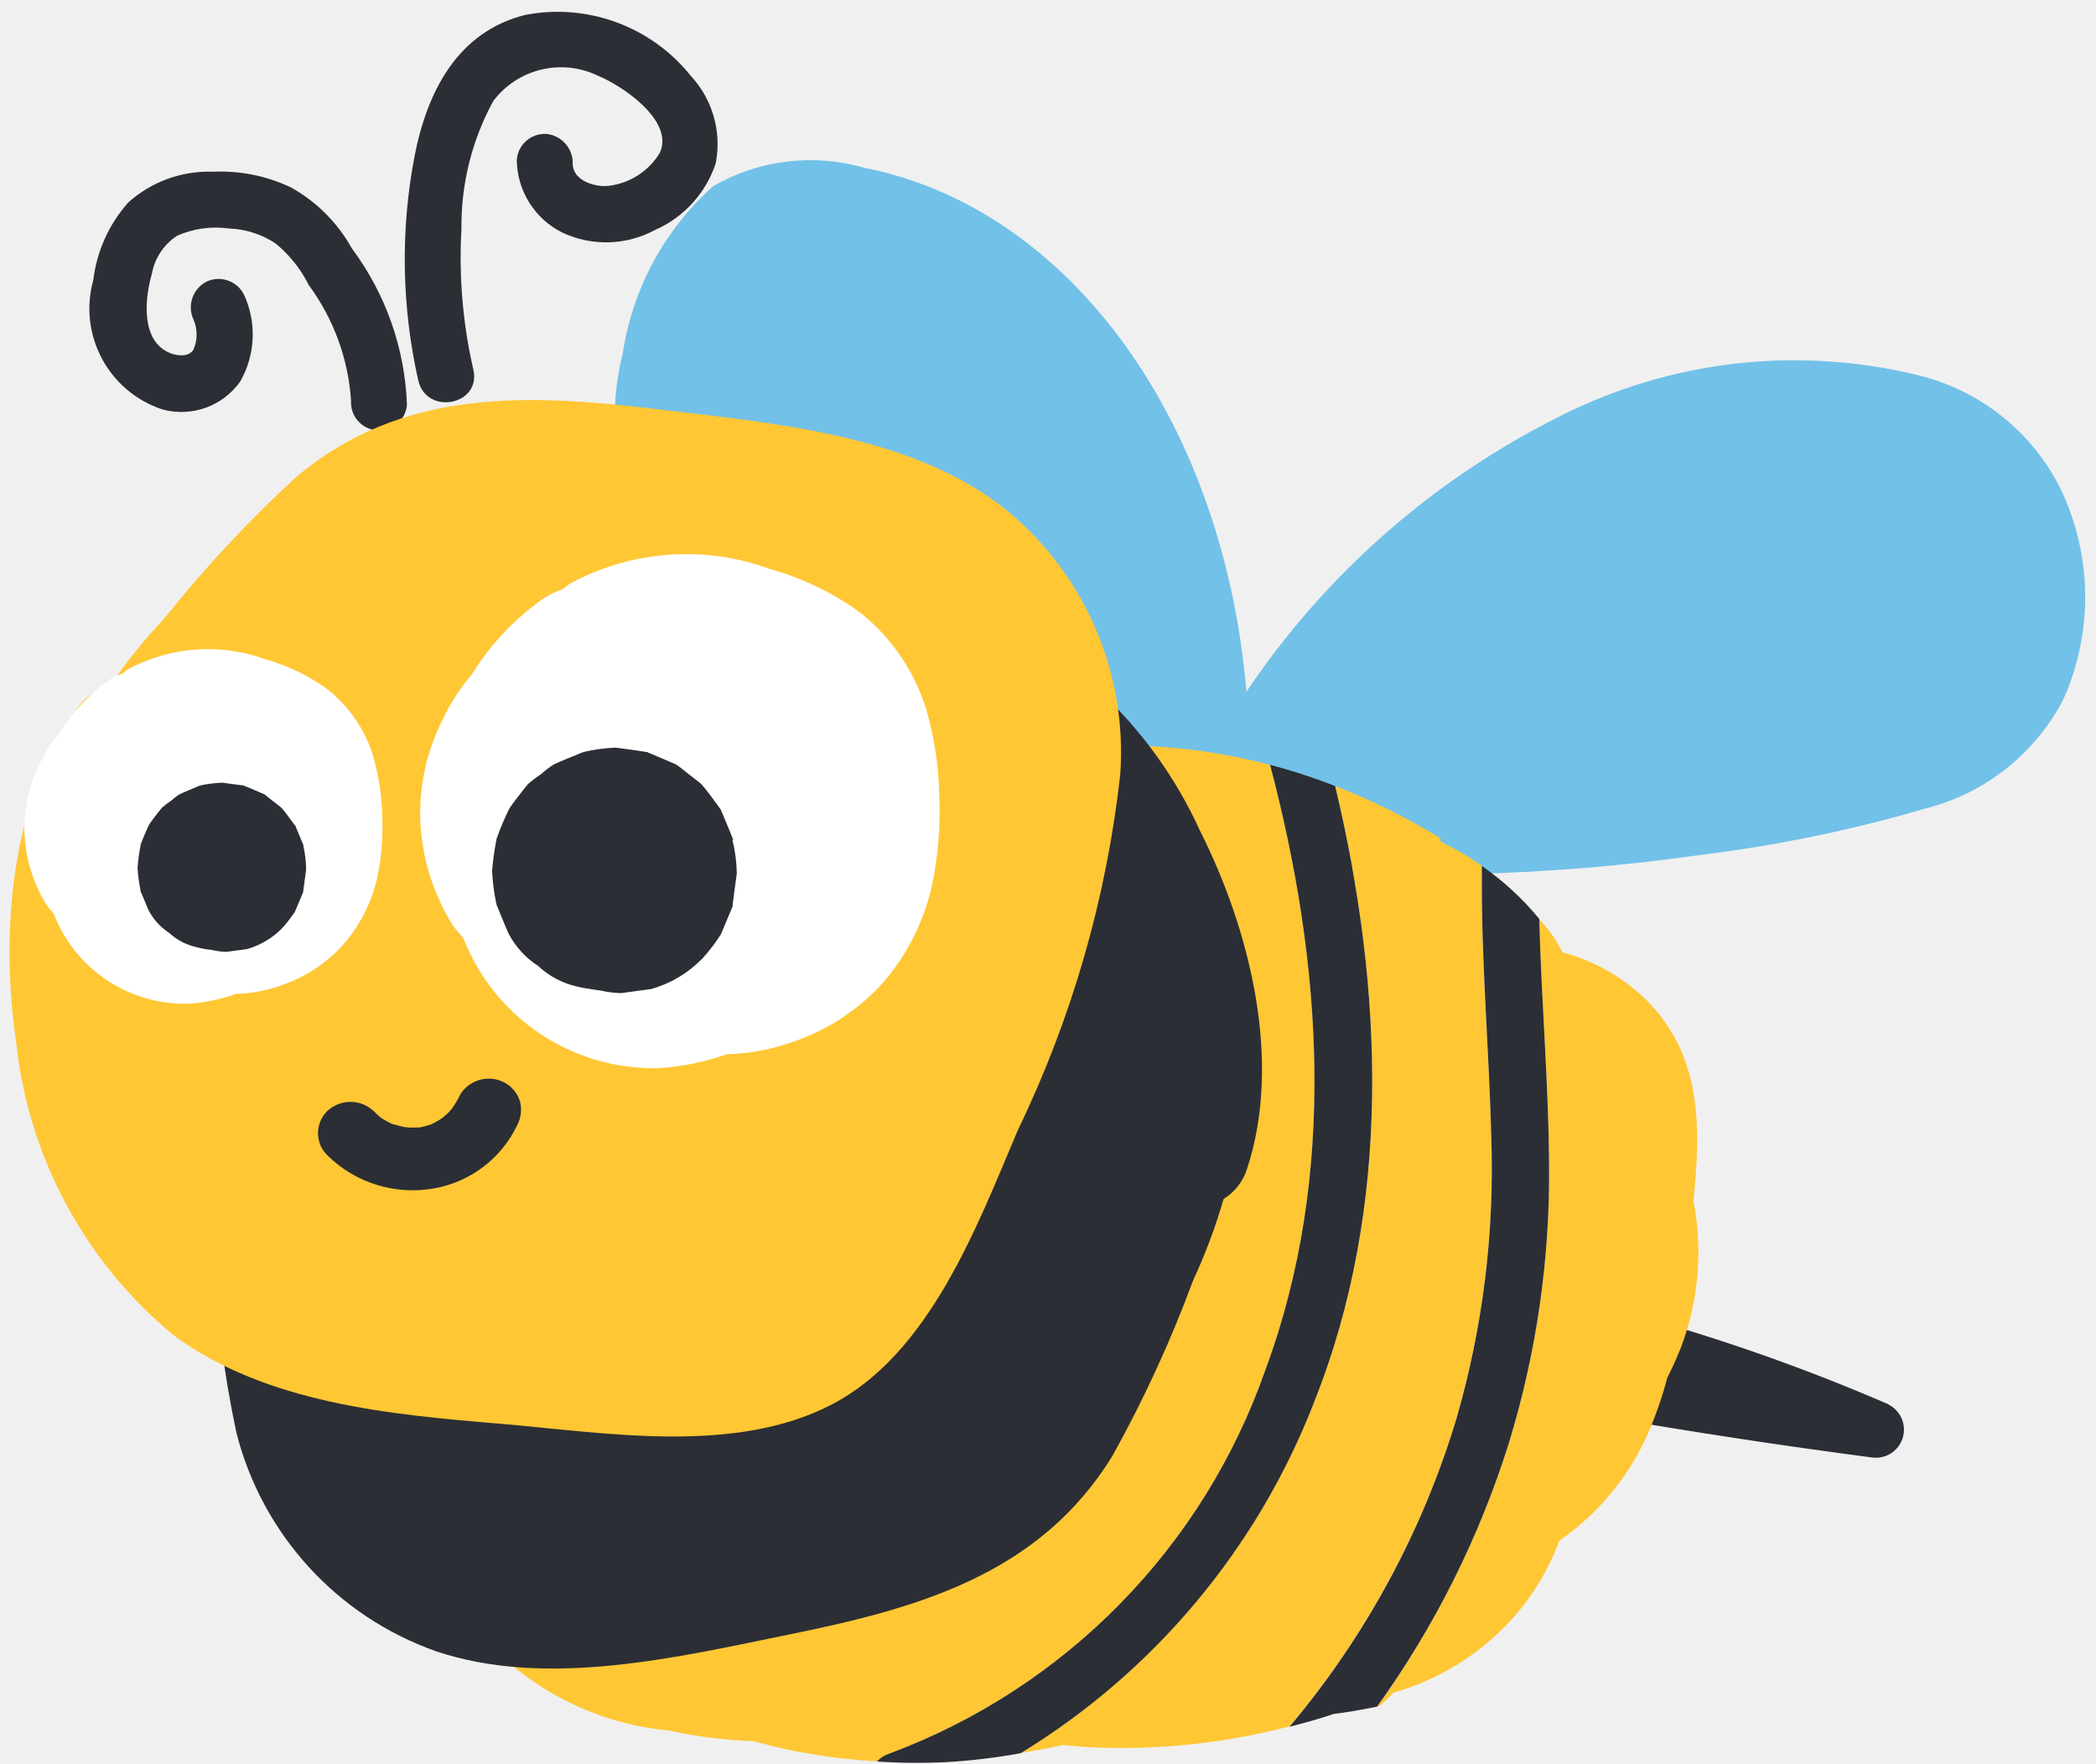
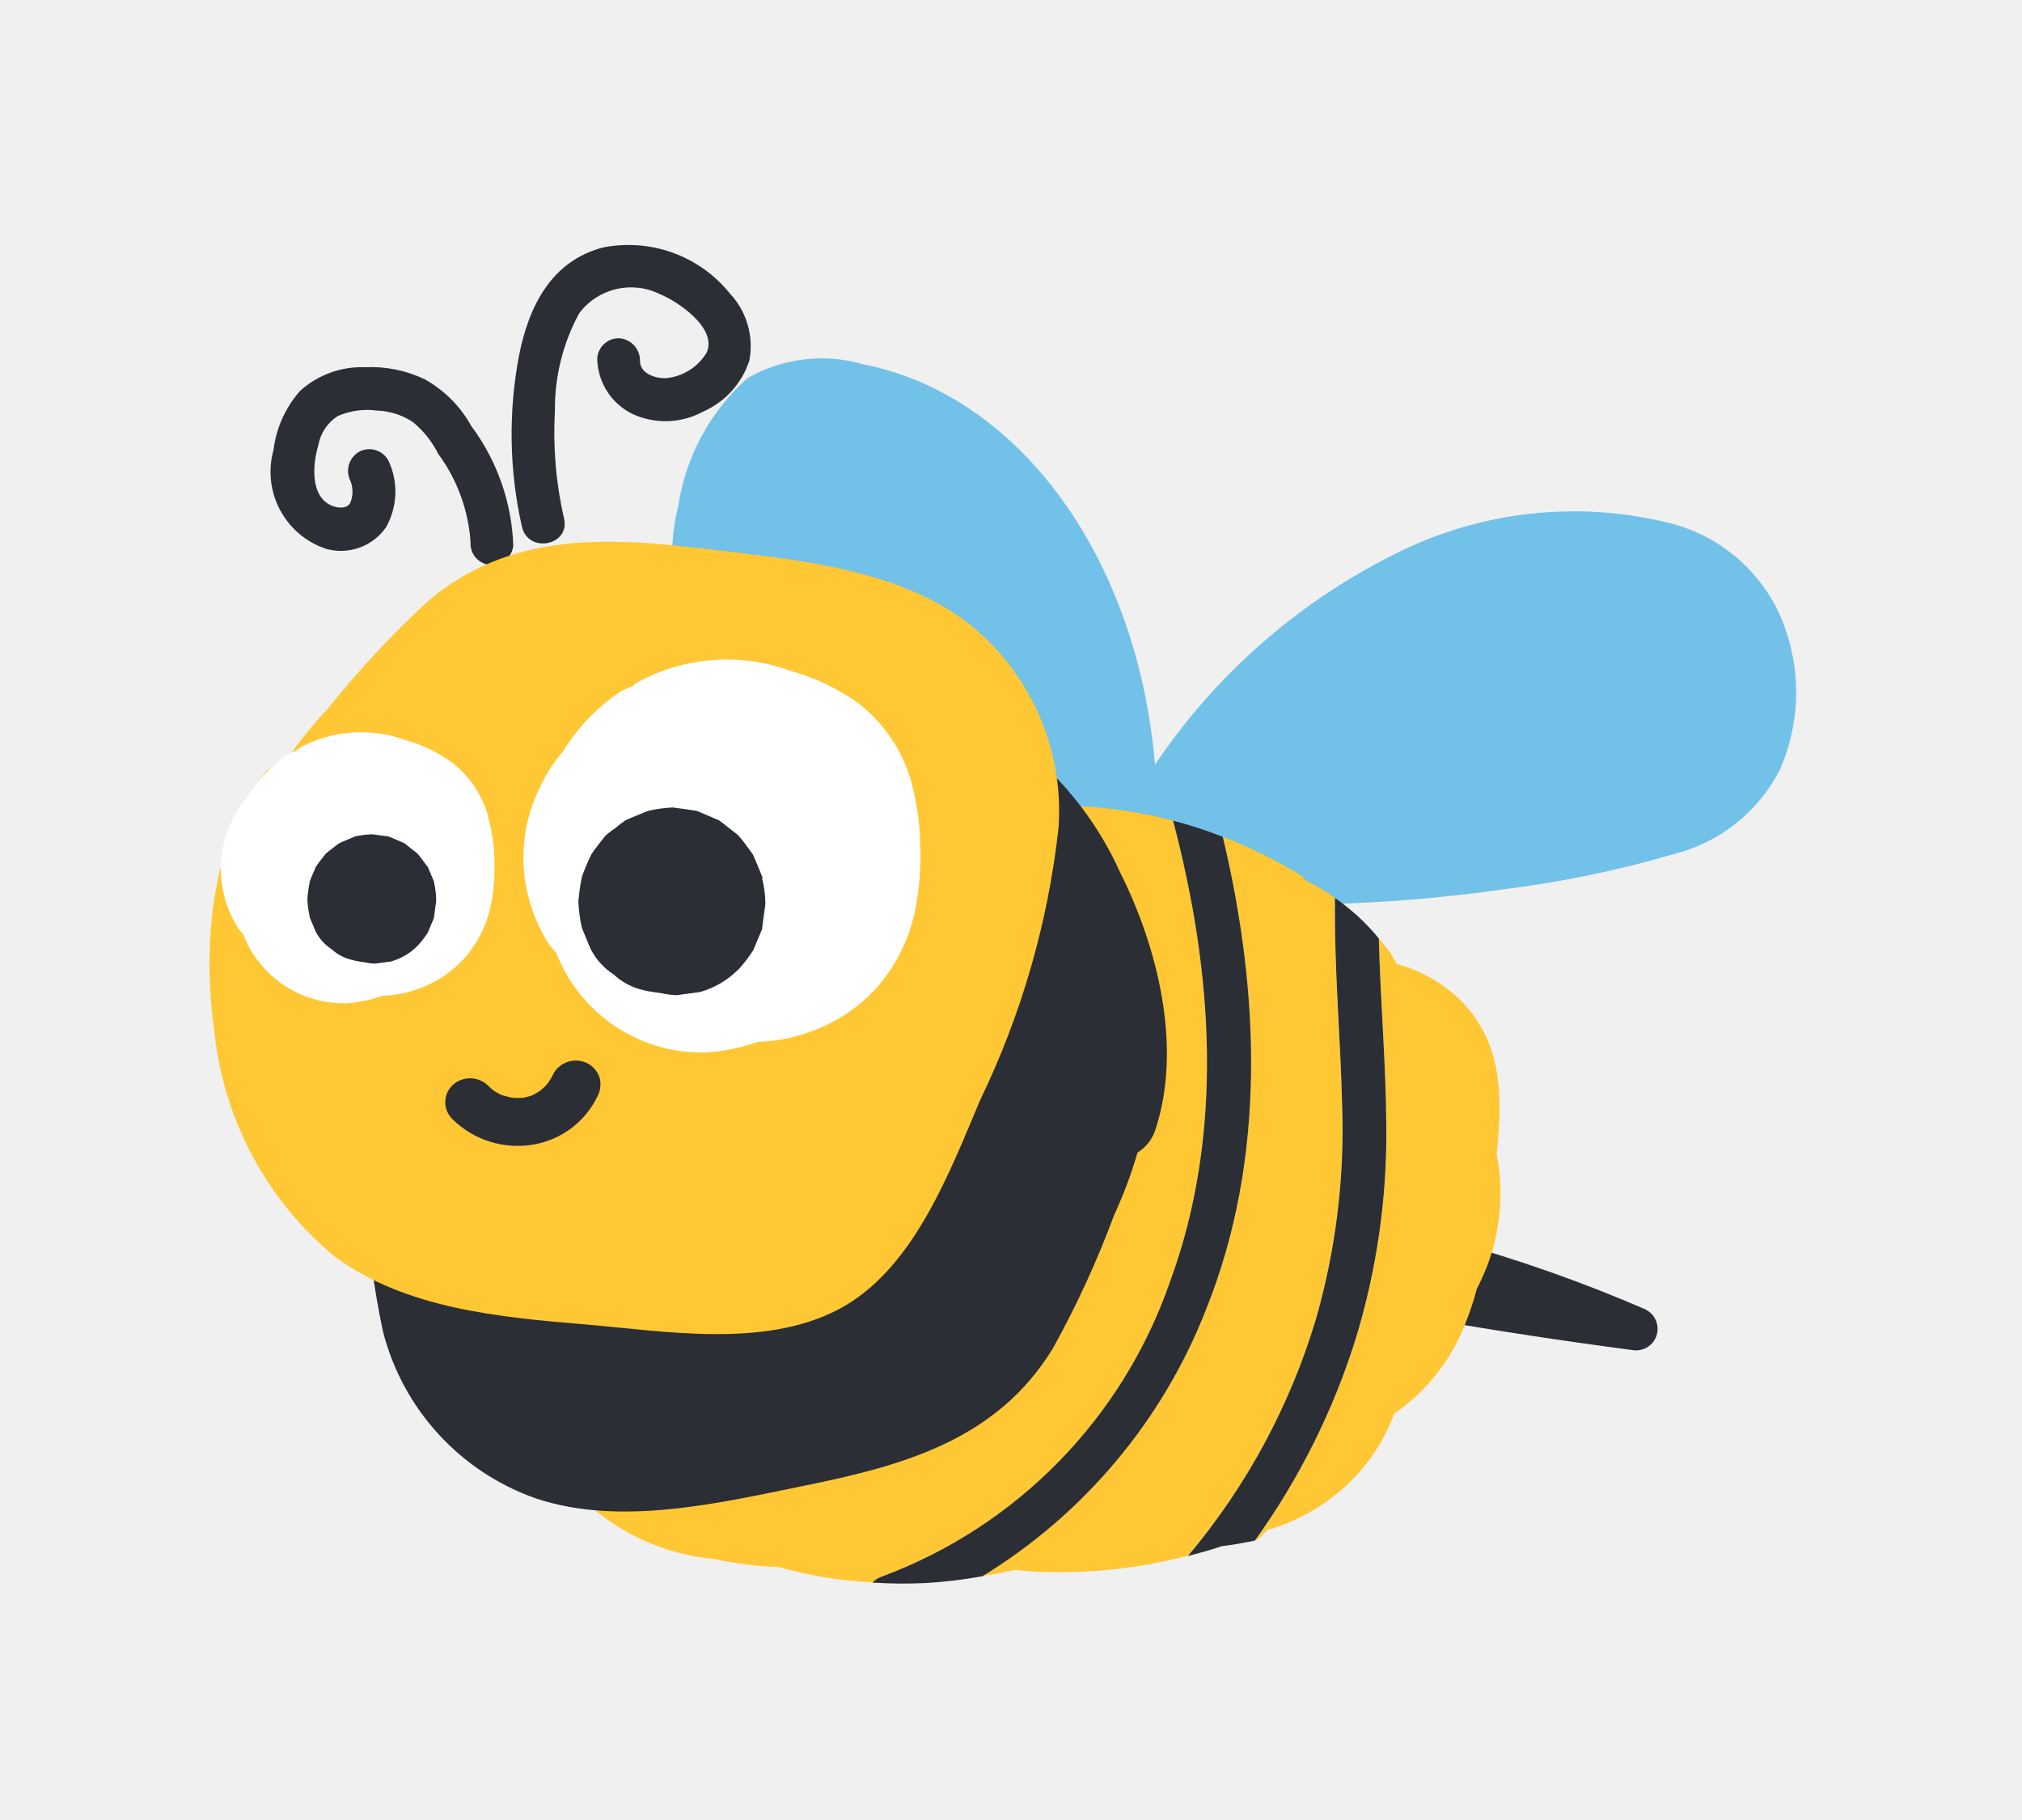
- <svg xmlns="http://www.w3.org/2000/svg" width="47.543" height="40" viewBox="0 0 47.543 40">
+ <svg xmlns="http://www.w3.org/2000/svg" width="60" height="54" viewBox="0 0 60 54">
  <defs>
    <clipPath id="clip-path">
+       <rect id="Retângulo_466" data-name="Retângulo 466" width="60" height="54" transform="translate(35 1235)" fill="none" stroke="#707070" stroke-width="1" opacity="0.4" />
+     </clipPath>
+     <clipPath id="clip-path-2">
      <path id="Caminho_3699" data-name="Caminho 3699" d="M15.062-194.087H62.6v-40H15.062Z" transform="translate(0 0)" fill="none" />
    </clipPath>
  </defs>
-   <g id="alfabeto_a_e002_fim" transform="translate(-15.062 234.087)" clip-path="url(#clip-path)">
-     <g id="Grupo_2496" data-name="Grupo 2496" transform="translate(50.93 -204.303)">
-       <path id="Caminho_3678" data-name="Caminho 3678" d="M3.754,1.114A43.907,43.907,0,0,0-2.073-.934a.653.653,0,0,0-.747.526.527.527,0,0,0,.072.361.6.6,0,0,0-.009.224A.629.629,0,0,0-2.686,1.4q3.023.524,6.064.923a.638.638,0,0,0,.376-1.205" transform="translate(3.204 0.951)" fill="#2b2e34" />
-     </g>
-     <g id="Grupo_2497" data-name="Grupo 2497" transform="translate(42.475 -225.938)">
-       <path id="Caminho_3679" data-name="Caminho 3679" d="M10.425,1.58A4.9,4.9,0,0,0,7.183-.989,11.773,11.773,0,0,0-.95-.044,18.522,18.522,0,0,0-8.706,7.264a1.205,1.205,0,0,0,0,1.3c-.269.615-.146,1.518.523,1.581A44.516,44.516,0,0,0,2.229,9.9,32.1,32.1,0,0,0,7.354,8.845a4.862,4.862,0,0,0,3.14-2.482,5.682,5.682,0,0,0-.069-4.782" transform="translate(8.897 1.348)" fill="#72c1e8" />
-     </g>
-     <g id="Grupo_2498" data-name="Grupo 2498" transform="translate(29.01 -230.436)">
-       <path id="Caminho_3680" data-name="Caminho 3680" d="M7.752,6.836C7.426.4,3.858-4.729-.955-5.678a4.418,4.418,0,0,0-3.431.415A6.352,6.352,0,0,0-6.434-1.489c-.8,3.256,1.181,5.075,3.125,6.142A43.071,43.071,0,0,0,5.55,8.278a.645.645,0,0,0,.786-.467c.45.569,1.472.128,1.416-.975" transform="translate(6.615 5.834)" fill="#72c1e8" />
-     </g>
-     <g id="Grupo_2499" data-name="Grupo 2499" transform="translate(38.209 -216.261)">
-       <path id="Caminho_3681" data-name="Caminho 3681" d="M5.761,4.3C5.711,2.244,5.517.2,5.55-1.855A6.452,6.452,0,0,0,4.622-2.4c-.007-.028-.015-.056-.02-.085A14.732,14.732,0,0,0,2.22-3.668c1.1,4.611,1.3,9.552-.486,14a16.19,16.19,0,0,1-6.65,7.938c.321-.054.643-.109.958-.182.226.017.452.043.678.052a15.053,15.053,0,0,0,4.467-.476,19.693,19.693,0,0,0,3.794-7.008A20.448,20.448,0,0,0,5.761,4.3" transform="translate(4.916 3.668)" fill="#ffc734" />
-     </g>
-     <g id="Grupo_2500" data-name="Grupo 2500" transform="translate(21.582 -217.814)">
-       <path id="Caminho_3682" data-name="Caminho 3682" d="M7.36,12.683a14.335,14.335,0,0,0,8.55-8.731c1.629-4.413,1.281-9.219.1-13.7a13.4,13.4,0,0,0-4.765-.374c-.089.009-.174.028-.263.039a8.182,8.182,0,0,0-5.625-.443A8.938,8.938,0,0,0-.882-7.864a8.98,8.98,0,0,0-3.8,3.282,9.391,9.391,0,0,0-1.566,5.8,9.3,9.3,0,0,0-.033.938A8.578,8.578,0,0,0-5.1,6.3,8.049,8.049,0,0,0-3.154,8.481,11.814,11.814,0,0,0-1.5,10.4a6.521,6.521,0,0,0,3.89,1.759,10.334,10.334,0,0,0,1.907.237.226.226,0,0,0,.035.013,12.8,12.8,0,0,0,2.763.445.64.64,0,0,1,.269-.176" transform="translate(6.281 10.824)" fill="#ffc734" />
-     </g>
-     <g id="Grupo_2501" data-name="Grupo 2501" transform="translate(46.302 -213.245)">
-       <path id="Caminho_3683" data-name="Caminho 3683" d="M3.87,3.454c.161-1.635.215-3.288-1.082-4.574A4.313,4.313,0,0,0,.9-2.188C.836-2.3.786-2.409.715-2.516.608-2.668.489-2.807.372-2.948.415-1.093.585.759.593,2.618a20.865,20.865,0,0,1-.908,6.32A21.1,21.1,0,0,1-3.3,14.915l.054-.011c.111-.093.206-.2.313-.3A5.768,5.768,0,0,0-.271,12.96a5.488,5.488,0,0,0,1.1-1.807A5.778,5.778,0,0,0,2.776,8.86a8.57,8.57,0,0,0,.5-1.4c.111-.219.213-.445.306-.675A6.091,6.091,0,0,0,3.87,3.454" transform="translate(3.303 2.948)" fill="#ffc734" />
-     </g>
-     <g id="Grupo_2502" data-name="Grupo 2502" transform="translate(34.951 -216.739)">
-       <path id="Caminho_3684" data-name="Caminho 3684" d="M5.346,7.813c1.785-4.452,1.588-9.393.486-14a13.089,13.089,0,0,0-1.472-.48c1.179,4.48,1.529,9.289-.1,13.7a14.335,14.335,0,0,1-8.55,8.731.641.641,0,0,0-.271.176,13.932,13.932,0,0,0,1.592.013,14.362,14.362,0,0,0,1.666-.2,16.185,16.185,0,0,0,6.65-7.94" transform="translate(4.562 6.668)" fill="#2b2e34" />
-     </g>
-     <g id="Grupo_2503" data-name="Grupo 2503" transform="translate(44.311 -214.446)">
-       <path id="Caminho_3685" data-name="Caminho 3685" d="M3.177,3.651C3.166,1.794,3-.058,2.955-1.913a6.377,6.377,0,0,0-1.3-1.2c-.03,2.052.161,4.1.211,6.153A20.37,20.37,0,0,1,1.083,9.4a19.7,19.7,0,0,1-3.794,7.011c.339-.089.675-.178,1-.291.337-.041.662-.1.988-.167A21.034,21.034,0,0,0,2.267,9.971a20.857,20.857,0,0,0,.91-6.32" transform="translate(2.711 3.116)" fill="#2b2e34" />
-     </g>
-     <g id="Grupo_2504" data-name="Grupo 2504" transform="translate(19.898 -220.792)">
-       <path id="Caminho_3686" data-name="Caminho 3686" d="M2.727,13.036c2.53.849,5.5.13,8.018-.382,2.915-.593,5.675-1.36,7.328-4.055A28.594,28.594,0,0,0,19.9,4.624a12.786,12.786,0,0,0,.691-1.846,1.244,1.244,0,0,0,.526-.665c.817-2.454.074-5.44-1.064-7.695a9.969,9.969,0,0,0-5.484-5.169c-2.478-.8-5.21-.159-7.647.428C4.6-9.764,1.654-9.33-.09-7.538S-1.943-2.675-2.134-.3A24.812,24.812,0,0,0-1.8,8.082a7.113,7.113,0,0,0,4.528,4.954" transform="translate(2.327 11.124)" fill="#2b2e34" />
-     </g>
-     <g id="Grupo_2505" data-name="Grupo 2505" transform="translate(17.13 -230.195)">
-       <path id="Caminho_3687" data-name="Caminho 3687" d="M3.191.941A3.554,3.554,0,0,0,1.81-.443,3.718,3.718,0,0,0,.04-.8a2.731,2.731,0,0,0-1.924.7,3.236,3.236,0,0,0-.791,1.757A2.409,2.409,0,0,0-1.107,4.592,1.634,1.634,0,0,0,.659,3.957,2.151,2.151,0,0,0,.746,1.994a.644.644,0,0,0-.854-.3A.656.656,0,0,0-.4,2.557a.849.849,0,0,1-.009.691A.29.29,0,0,1-.6,3.36a.655.655,0,0,1-.337-.048c-.66-.269-.576-1.223-.41-1.792A1.31,1.31,0,0,1-.774.652,2.166,2.166,0,0,1,.394.487,2.038,2.038,0,0,1,1.469.834a2.9,2.9,0,0,1,.743.936,4.984,4.984,0,0,1,.96,2.619.636.636,0,0,0,1.268.1A6.317,6.317,0,0,0,3.191.941" transform="translate(2.723 0.803)" fill="#2b2e34" />
-     </g>
-     <g id="Grupo_2506" data-name="Grupo 2506" transform="translate(24.243 -233.838)">
-       <path id="Caminho_3688" data-name="Caminho 3688" d="M3.5.793A3.87,3.87,0,0,0-.252-.587C-1.8-.2-2.484,1.168-2.767,2.634A12.437,12.437,0,0,0-2.68,7.7c.18.806,1.431.571,1.251-.237A11.331,11.331,0,0,1-1.7,4.274,5.911,5.911,0,0,1-.979,1.368,1.924,1.924,0,0,1,1.4.795c.536.217,1.733,1.014,1.4,1.746a1.576,1.576,0,0,1-1.155.749c-.3.037-.808-.106-.821-.489a.665.665,0,0,0-.591-.688.637.637,0,0,0-.678.593A1.863,1.863,0,0,0,.591,4.352a2.334,2.334,0,0,0,2.1-.061A2.506,2.506,0,0,0,4.068,2.778,2.278,2.278,0,0,0,3.5.793" transform="translate(2.986 0.676)" fill="#2b2e34" />
-     </g>
-     <g id="Grupo_2507" data-name="Grupo 2507" transform="translate(15.279 -225.013)">
-       <path id="Caminho_3689" data-name="Caminho 3689" d="M12.117,1.28C9.984-.323,6.937-.574,4.387-.881c-2.954-.356-5.816-.5-8.233,1.54a28.472,28.472,0,0,0-2.982,3.2A12.64,12.64,0,0,0-8.066,5.391a1.253,1.253,0,0,0-.708.465C-10.32,7.928-10.557,11-10.188,13.494a9.977,9.977,0,0,0,3.577,6.633c2.1,1.54,4.9,1.792,7.395,2,2.374.2,5.308.717,7.527-.437s3.29-4.031,4.22-6.224a24.847,24.847,0,0,0,2.322-8.062A7.1,7.1,0,0,0,12.117,1.28" transform="translate(10.34 1.093)" fill="#ffc734" />
-     </g>
-     <g id="Grupo_2508" data-name="Grupo 2508" transform="translate(24.582 -221.509)">
-       <path id="Caminho_3690" data-name="Caminho 3690" d="M6.205,1.914A4.5,4.5,0,0,0,4.7-.312,6.3,6.3,0,0,0,2.665-1.3,5.522,5.522,0,0,0-1.9-.966c-.054.033-.1.083-.15.117a1.84,1.84,0,0,0-.467.232,5.856,5.856,0,0,0-1.6,1.709,4.442,4.442,0,0,0-.636.973,4.7,4.7,0,0,0-.528,2.369,4.87,4.87,0,0,0,.73,2.333c.072.109.165.2.243.3a4.813,4.813,0,0,0,.356.719,4.632,4.632,0,0,0,4.072,2.23A5.6,5.6,0,0,0,1.671,9.7a4.787,4.787,0,0,0,1.518-.287A4.842,4.842,0,0,0,5.2,8.093,5.04,5.04,0,0,0,6.333,5.83a8.259,8.259,0,0,0,.156-2,7.484,7.484,0,0,0-.285-1.916" transform="translate(5.296 1.634)" fill="#fff" />
-     </g>
-     <g id="Grupo_2509" data-name="Grupo 2509" transform="translate(28.243 -217.071)">
-       <path id="Caminho_3691" data-name="Caminho 3691" d="M0,.029.022.02H.028C.154-.032.2-.049,0,.029" transform="translate(0 0.025)" fill="#2b2e34" />
-     </g>
-     <g id="Grupo_2510" data-name="Grupo 2510" transform="translate(26.232 -217.128)">
-       <path id="Caminho_3692" data-name="Caminho 3692" d="M2.946,1.127c0-.009,0-.017-.007-.024a.106.106,0,0,0-.007-.015C2.911,1.032,2.7.519,2.672.465a.011.011,0,0,0,0-.009A.213.213,0,0,0,2.64.408C2.505.226,2.375.033,2.223-.137L2.2-.156c-.087-.072-.237-.185-.271-.211s-.176-.146-.269-.208a.09.09,0,0,0-.024-.015l-.007,0c-.2-.089-.41-.176-.617-.263l0,0A.04.04,0,0,0,1-.862l-.013,0H.978C.937-.875.327-.958.288-.962H.259a3.979,3.979,0,0,0-.717.1c.23-.03.458-.061.686-.093a4.811,4.811,0,0,0-.7.1c-.182.074-.536.217-.652.274l-.011.007a2.583,2.583,0,0,0-.282.217A2.608,2.608,0,0,0-1.7-.143l-.017.017c.152-.187-.3.363-.415.547a.084.084,0,0,0-.013.024c-.1.211-.191.421-.269.641l-.007.026a6.071,6.071,0,0,0-.1.715V1.85a4.587,4.587,0,0,0,.093.717.134.134,0,0,0,.007.024.017.017,0,0,0,0,.011c.043.106.087.211.13.315s.085.213.132.315l.013.026a1.945,1.945,0,0,0,.667.73,1.9,1.9,0,0,0,.877.467,2.08,2.08,0,0,0,.3.056c.03.009.063.009.093.015.048.007.1.017.141.02A2.428,2.428,0,0,0,.4,4.606c.228-.03.456-.061.686-.093a2.583,2.583,0,0,0,1.138-.669.14.14,0,0,1,.02-.017,4.249,4.249,0,0,0,.419-.547.2.2,0,0,1,.011-.022l.261-.623v0a.008.008,0,0,0,0-.007.031.031,0,0,0,0-.015.016.016,0,0,0,0-.011.008.008,0,0,0,0-.007c0-.022.089-.671.093-.695V1.87a3.3,3.3,0,0,0-.1-.743" transform="translate(2.514 0.962)" fill="#2b2e34" />
-     </g>
-     <g id="Grupo_2511" data-name="Grupo 2511" transform="translate(15.61 -219.353)">
-       <path id="Caminho_3693" data-name="Caminho 3693" d="M4.277,1.319A3.093,3.093,0,0,0,3.243-.214,4.329,4.329,0,0,0,1.838-.9a3.817,3.817,0,0,0-3.149.23c-.037.024-.067.056-.1.083a1.231,1.231,0,0,0-.321.159A4.061,4.061,0,0,0-2.838.752a3.06,3.06,0,0,0-.441.671,3.261,3.261,0,0,0-.363,1.633,3.333,3.333,0,0,0,.5,1.607c.05.076.113.139.167.211a3.09,3.09,0,0,0,.245.5A3.189,3.189,0,0,0,.081,6.907a3.934,3.934,0,0,0,1.071-.222,3.312,3.312,0,0,0,1.045-.2,3.33,3.33,0,0,0,1.383-.91,3.465,3.465,0,0,0,.786-1.559,5.668,5.668,0,0,0,.106-1.379,5.205,5.205,0,0,0-.2-1.32" transform="translate(3.65 1.126)" fill="#fff" />
-     </g>
-     <g id="Grupo_2512" data-name="Grupo 2512" transform="translate(19.566 -216.294)">
-       <path id="Caminho_3694" data-name="Caminho 3694" d="M0,.02a.04.04,0,0,1,.015,0s0,0,0,0C.106-.021.137-.034,0,.02" transform="translate(0 0.017)" fill="#2b2e34" />
-     </g>
-     <g id="Grupo_2513" data-name="Grupo 2513" transform="translate(18.18 -216.333)">
-       <path id="Caminho_3695" data-name="Caminho 3695" d="M2.031.777c0-.007,0-.011,0-.017s0-.007,0-.009c-.015-.039-.163-.393-.18-.43,0,0,0,0,0-.007A.13.13,0,0,0,1.82.282C1.727.156,1.638.023,1.533-.094L1.518-.107c-.059-.05-.163-.128-.187-.146S1.21-.352,1.147-.4C1.14-.4,1.136-.4,1.129-.407a.008.008,0,0,0,0,0C.984-.47.843-.531.7-.589l0,0-.011,0S.682-.6.68-.6h0C.647-.6.226-.661.2-.663H.178A2.9,2.9,0,0,0-.315-.6L.159-.659a3.315,3.315,0,0,0-.486.065C-.452-.541-.7-.441-.777-.4l-.007,0a2.178,2.178,0,0,0-.193.15A1.686,1.686,0,0,0-1.171-.1l-.011.013c.1-.13-.208.248-.287.376l-.009.015c-.065.146-.132.293-.185.443a.051.051,0,0,0,0,.017,4.2,4.2,0,0,0-.067.493v.017a3.364,3.364,0,0,0,.065.493.067.067,0,0,0,0,.017s0,0,0,.007c.03.074.061.146.091.217s.059.146.091.217a.129.129,0,0,0,.009.017,1.366,1.366,0,0,0,.458.5,1.344,1.344,0,0,0,.606.321A1.758,1.758,0,0,0-.2,3.109l.065.011c.033,0,.065.011.1.013a1.691,1.691,0,0,0,.313.041c.159-.022.317-.043.473-.063a1.8,1.8,0,0,0,.786-.463l.013-.013A3.028,3.028,0,0,0,1.84,2.26l.007-.015.18-.43v0a.008.008,0,0,0,0,0s0-.007,0-.009,0,0,0-.009v0c0-.015.063-.463.065-.478v-.02A2.4,2.4,0,0,0,2.031.777" transform="translate(1.733 0.663)" fill="#2b2e34" />
-     </g>
-     <g id="Grupo_2514" data-name="Grupo 2514" transform="translate(24.57 -208.513)">
-       <path id="Caminho_3696" data-name="Caminho 3696" d="M0,0A.013.013,0,0,0,0,0H0S0,0,0,0" transform="translate(0.004)" fill="#2b2e34" />
-     </g>
-     <g id="Grupo_2515" data-name="Grupo 2515" transform="translate(24.241 -208.516)">
-       <path id="Caminho_3697" data-name="Caminho 3697" d="M0,0H0C.063.013.124,0,0,0" transform="translate(0 0)" fill="#2b2e34" />
-     </g>
-     <g id="Grupo_2516" data-name="Grupo 2516" transform="translate(22.28 -209.612)">
-       <path id="Caminho_3698" data-name="Caminho 3698" d="M2.47.276a.736.736,0,0,0-.341-.426.763.763,0,0,0-1.01.256,2.089,2.089,0,0,1-.2.337C.9.467.881.491.857.515.811.561.759.6.711.645L.65.685a1.816,1.816,0,0,1-.18.1C.418.808.411.808.422.8S.416.8.414.806C.34.83.266.845.19.863a.185.185,0,0,1,.059,0,.139.139,0,0,0-.065,0c-.043.011-.03.007,0,0a.221.221,0,0,1-.05,0,1.74,1.74,0,0,1-.213,0c-.03,0-.063-.009-.1-.009h.03a1.96,1.96,0,0,1-.2-.05L-.438.782C-.5.75-.562.719-.622.682A.713.713,0,0,1-.69.639Q-.774.567-.853.489A.767.767,0,0,0-1.9.489a.7.7,0,0,0,0,1.006,2.752,2.752,0,0,0,2.435.747A2.588,2.588,0,0,0,2.4.823.763.763,0,0,0,2.47.276" transform="translate(2.108 0.236)" fill="#2b2e34" />
+   <g id="alfabeto_a_e002_fim" transform="translate(-35 -1235)" clip-path="url(#clip-path)">
+     <g id="alfabeto_a_e002_fim-2" data-name="alfabeto_a_e002_fim" transform="translate(25.938 1476.087)" clip-path="url(#clip-path-2)">
+       <g id="Grupo_2496" data-name="Grupo 2496" transform="translate(50.93 -204.303)">
+         <path id="Caminho_3678" data-name="Caminho 3678" d="M3.754,1.114A43.907,43.907,0,0,0-2.073-.934a.653.653,0,0,0-.747.526.527.527,0,0,0,.072.361.6.6,0,0,0-.009.224A.629.629,0,0,0-2.686,1.4q3.023.524,6.064.923a.638.638,0,0,0,.376-1.205" transform="translate(3.204 0.951)" fill="#2b2e34" />
+       </g>
+       <g id="Grupo_2497" data-name="Grupo 2497" transform="translate(42.475 -225.938)">
+         <path id="Caminho_3679" data-name="Caminho 3679" d="M10.425,1.58A4.9,4.9,0,0,0,7.183-.989,11.773,11.773,0,0,0-.95-.044,18.522,18.522,0,0,0-8.706,7.264a1.205,1.205,0,0,0,0,1.3c-.269.615-.146,1.518.523,1.581A44.516,44.516,0,0,0,2.229,9.9,32.1,32.1,0,0,0,7.354,8.845a4.862,4.862,0,0,0,3.14-2.482,5.682,5.682,0,0,0-.069-4.782" transform="translate(8.897 1.348)" fill="#72c1e8" />
+       </g>
+       <g id="Grupo_2498" data-name="Grupo 2498" transform="translate(29.01 -230.436)">
+         <path id="Caminho_3680" data-name="Caminho 3680" d="M7.752,6.836C7.426.4,3.858-4.729-.955-5.678a4.418,4.418,0,0,0-3.431.415A6.352,6.352,0,0,0-6.434-1.489c-.8,3.256,1.181,5.075,3.125,6.142A43.071,43.071,0,0,0,5.55,8.278a.645.645,0,0,0,.786-.467c.45.569,1.472.128,1.416-.975" transform="translate(6.615 5.834)" fill="#72c1e8" />
+       </g>
+       <g id="Grupo_2499" data-name="Grupo 2499" transform="translate(38.209 -216.261)">
+         <path id="Caminho_3681" data-name="Caminho 3681" d="M5.761,4.3C5.711,2.244,5.517.2,5.55-1.855A6.452,6.452,0,0,0,4.622-2.4c-.007-.028-.015-.056-.02-.085A14.732,14.732,0,0,0,2.22-3.668c1.1,4.611,1.3,9.552-.486,14a16.19,16.19,0,0,1-6.65,7.938c.321-.054.643-.109.958-.182.226.017.452.043.678.052a15.053,15.053,0,0,0,4.467-.476,19.693,19.693,0,0,0,3.794-7.008A20.448,20.448,0,0,0,5.761,4.3" transform="translate(4.916 3.668)" fill="#ffc734" />
+       </g>
+       <g id="Grupo_2500" data-name="Grupo 2500" transform="translate(21.582 -217.814)">
+         <path id="Caminho_3682" data-name="Caminho 3682" d="M7.36,12.683a14.335,14.335,0,0,0,8.55-8.731c1.629-4.413,1.281-9.219.1-13.7a13.4,13.4,0,0,0-4.765-.374c-.089.009-.174.028-.263.039a8.182,8.182,0,0,0-5.625-.443A8.938,8.938,0,0,0-.882-7.864a8.98,8.98,0,0,0-3.8,3.282,9.391,9.391,0,0,0-1.566,5.8,9.3,9.3,0,0,0-.033.938A8.578,8.578,0,0,0-5.1,6.3,8.049,8.049,0,0,0-3.154,8.481,11.814,11.814,0,0,0-1.5,10.4a6.521,6.521,0,0,0,3.89,1.759,10.334,10.334,0,0,0,1.907.237.226.226,0,0,0,.035.013,12.8,12.8,0,0,0,2.763.445.64.64,0,0,1,.269-.176" transform="translate(6.281 10.824)" fill="#ffc734" />
+       </g>
+       <g id="Grupo_2501" data-name="Grupo 2501" transform="translate(46.302 -213.245)">
+         <path id="Caminho_3683" data-name="Caminho 3683" d="M3.87,3.454c.161-1.635.215-3.288-1.082-4.574A4.313,4.313,0,0,0,.9-2.188C.836-2.3.786-2.409.715-2.516.608-2.668.489-2.807.372-2.948.415-1.093.585.759.593,2.618a20.865,20.865,0,0,1-.908,6.32A21.1,21.1,0,0,1-3.3,14.915l.054-.011c.111-.093.206-.2.313-.3A5.768,5.768,0,0,0-.271,12.96a5.488,5.488,0,0,0,1.1-1.807A5.778,5.778,0,0,0,2.776,8.86a8.57,8.57,0,0,0,.5-1.4c.111-.219.213-.445.306-.675A6.091,6.091,0,0,0,3.87,3.454" transform="translate(3.303 2.948)" fill="#ffc734" />
+       </g>
+       <g id="Grupo_2502" data-name="Grupo 2502" transform="translate(34.951 -216.739)">
+         <path id="Caminho_3684" data-name="Caminho 3684" d="M5.346,7.813c1.785-4.452,1.588-9.393.486-14a13.089,13.089,0,0,0-1.472-.48c1.179,4.48,1.529,9.289-.1,13.7a14.335,14.335,0,0,1-8.55,8.731.641.641,0,0,0-.271.176,13.932,13.932,0,0,0,1.592.013,14.362,14.362,0,0,0,1.666-.2,16.185,16.185,0,0,0,6.65-7.94" transform="translate(4.562 6.668)" fill="#2b2e34" />
+       </g>
+       <g id="Grupo_2503" data-name="Grupo 2503" transform="translate(44.311 -214.446)">
+         <path id="Caminho_3685" data-name="Caminho 3685" d="M3.177,3.651C3.166,1.794,3-.058,2.955-1.913a6.377,6.377,0,0,0-1.3-1.2c-.03,2.052.161,4.1.211,6.153A20.37,20.37,0,0,1,1.083,9.4a19.7,19.7,0,0,1-3.794,7.011c.339-.089.675-.178,1-.291.337-.041.662-.1.988-.167A21.034,21.034,0,0,0,2.267,9.971a20.857,20.857,0,0,0,.91-6.32" transform="translate(2.711 3.116)" fill="#2b2e34" />
+       </g>
+       <g id="Grupo_2504" data-name="Grupo 2504" transform="translate(19.898 -220.792)">
+         <path id="Caminho_3686" data-name="Caminho 3686" d="M2.727,13.036c2.53.849,5.5.13,8.018-.382,2.915-.593,5.675-1.36,7.328-4.055A28.594,28.594,0,0,0,19.9,4.624a12.786,12.786,0,0,0,.691-1.846,1.244,1.244,0,0,0,.526-.665c.817-2.454.074-5.44-1.064-7.695a9.969,9.969,0,0,0-5.484-5.169c-2.478-.8-5.21-.159-7.647.428C4.6-9.764,1.654-9.33-.09-7.538S-1.943-2.675-2.134-.3A24.812,24.812,0,0,0-1.8,8.082a7.113,7.113,0,0,0,4.528,4.954" transform="translate(2.327 11.124)" fill="#2b2e34" />
+       </g>
+       <g id="Grupo_2505" data-name="Grupo 2505" transform="translate(17.13 -230.195)">
+         <path id="Caminho_3687" data-name="Caminho 3687" d="M3.191.941A3.554,3.554,0,0,0,1.81-.443,3.718,3.718,0,0,0,.04-.8a2.731,2.731,0,0,0-1.924.7,3.236,3.236,0,0,0-.791,1.757A2.409,2.409,0,0,0-1.107,4.592,1.634,1.634,0,0,0,.659,3.957,2.151,2.151,0,0,0,.746,1.994a.644.644,0,0,0-.854-.3A.656.656,0,0,0-.4,2.557a.849.849,0,0,1-.009.691A.29.29,0,0,1-.6,3.36a.655.655,0,0,1-.337-.048c-.66-.269-.576-1.223-.41-1.792A1.31,1.31,0,0,1-.774.652,2.166,2.166,0,0,1,.394.487,2.038,2.038,0,0,1,1.469.834a2.9,2.9,0,0,1,.743.936,4.984,4.984,0,0,1,.96,2.619.636.636,0,0,0,1.268.1A6.317,6.317,0,0,0,3.191.941" transform="translate(2.723 0.803)" fill="#2b2e34" />
+       </g>
+       <g id="Grupo_2506" data-name="Grupo 2506" transform="translate(24.243 -233.838)">
+         <path id="Caminho_3688" data-name="Caminho 3688" d="M3.5.793A3.87,3.87,0,0,0-.252-.587C-1.8-.2-2.484,1.168-2.767,2.634A12.437,12.437,0,0,0-2.68,7.7c.18.806,1.431.571,1.251-.237A11.331,11.331,0,0,1-1.7,4.274,5.911,5.911,0,0,1-.979,1.368,1.924,1.924,0,0,1,1.4.795c.536.217,1.733,1.014,1.4,1.746a1.576,1.576,0,0,1-1.155.749c-.3.037-.808-.106-.821-.489a.665.665,0,0,0-.591-.688.637.637,0,0,0-.678.593A1.863,1.863,0,0,0,.591,4.352a2.334,2.334,0,0,0,2.1-.061A2.506,2.506,0,0,0,4.068,2.778,2.278,2.278,0,0,0,3.5.793" transform="translate(2.986 0.676)" fill="#2b2e34" />
+       </g>
+       <g id="Grupo_2507" data-name="Grupo 2507" transform="translate(15.279 -225.013)">
+         <path id="Caminho_3689" data-name="Caminho 3689" d="M12.117,1.28C9.984-.323,6.937-.574,4.387-.881c-2.954-.356-5.816-.5-8.233,1.54a28.472,28.472,0,0,0-2.982,3.2A12.64,12.64,0,0,0-8.066,5.391a1.253,1.253,0,0,0-.708.465C-10.32,7.928-10.557,11-10.188,13.494a9.977,9.977,0,0,0,3.577,6.633c2.1,1.54,4.9,1.792,7.395,2,2.374.2,5.308.717,7.527-.437s3.29-4.031,4.22-6.224a24.847,24.847,0,0,0,2.322-8.062A7.1,7.1,0,0,0,12.117,1.28" transform="translate(10.34 1.093)" fill="#ffc734" />
+       </g>
+       <g id="Grupo_2508" data-name="Grupo 2508" transform="translate(24.582 -221.509)">
+         <path id="Caminho_3690" data-name="Caminho 3690" d="M6.205,1.914A4.5,4.5,0,0,0,4.7-.312,6.3,6.3,0,0,0,2.665-1.3,5.522,5.522,0,0,0-1.9-.966c-.054.033-.1.083-.15.117a1.84,1.84,0,0,0-.467.232,5.856,5.856,0,0,0-1.6,1.709,4.442,4.442,0,0,0-.636.973,4.7,4.7,0,0,0-.528,2.369,4.87,4.87,0,0,0,.73,2.333c.072.109.165.2.243.3a4.813,4.813,0,0,0,.356.719,4.632,4.632,0,0,0,4.072,2.23A5.6,5.6,0,0,0,1.671,9.7a4.787,4.787,0,0,0,1.518-.287A4.842,4.842,0,0,0,5.2,8.093,5.04,5.04,0,0,0,6.333,5.83a8.259,8.259,0,0,0,.156-2,7.484,7.484,0,0,0-.285-1.916" transform="translate(5.296 1.634)" fill="#fff" />
+       </g>
+       <g id="Grupo_2509" data-name="Grupo 2509" transform="translate(28.243 -217.071)">
+         <path id="Caminho_3691" data-name="Caminho 3691" d="M0,.029.022.02H.028C.154-.032.2-.049,0,.029" transform="translate(0 0.025)" fill="#2b2e34" />
+       </g>
+       <g id="Grupo_2510" data-name="Grupo 2510" transform="translate(26.232 -217.128)">
+         <path id="Caminho_3692" data-name="Caminho 3692" d="M2.946,1.127c0-.009,0-.017-.007-.024a.106.106,0,0,0-.007-.015C2.911,1.032,2.7.519,2.672.465a.011.011,0,0,0,0-.009A.213.213,0,0,0,2.64.408C2.505.226,2.375.033,2.223-.137L2.2-.156c-.087-.072-.237-.185-.271-.211s-.176-.146-.269-.208a.09.09,0,0,0-.024-.015l-.007,0c-.2-.089-.41-.176-.617-.263l0,0A.04.04,0,0,0,1-.862l-.013,0H.978C.937-.875.327-.958.288-.962H.259a3.979,3.979,0,0,0-.717.1c.23-.03.458-.061.686-.093a4.811,4.811,0,0,0-.7.1c-.182.074-.536.217-.652.274l-.011.007a2.583,2.583,0,0,0-.282.217A2.608,2.608,0,0,0-1.7-.143l-.017.017c.152-.187-.3.363-.415.547a.084.084,0,0,0-.013.024c-.1.211-.191.421-.269.641l-.007.026a6.071,6.071,0,0,0-.1.715V1.85a4.587,4.587,0,0,0,.093.717.134.134,0,0,0,.007.024.017.017,0,0,0,0,.011c.043.106.087.211.13.315s.085.213.132.315l.013.026a1.945,1.945,0,0,0,.667.73,1.9,1.9,0,0,0,.877.467,2.08,2.08,0,0,0,.3.056c.03.009.063.009.093.015.048.007.1.017.141.02A2.428,2.428,0,0,0,.4,4.606c.228-.03.456-.061.686-.093a2.583,2.583,0,0,0,1.138-.669.14.14,0,0,1,.02-.017,4.249,4.249,0,0,0,.419-.547.2.2,0,0,1,.011-.022l.261-.623v0a.008.008,0,0,0,0-.007.031.031,0,0,0,0-.015.016.016,0,0,0,0-.011.008.008,0,0,0,0-.007c0-.022.089-.671.093-.695V1.87a3.3,3.3,0,0,0-.1-.743" transform="translate(2.514 0.962)" fill="#2b2e34" />
+       </g>
+       <g id="Grupo_2511" data-name="Grupo 2511" transform="translate(15.61 -219.353)">
+         <path id="Caminho_3693" data-name="Caminho 3693" d="M4.277,1.319A3.093,3.093,0,0,0,3.243-.214,4.329,4.329,0,0,0,1.838-.9a3.817,3.817,0,0,0-3.149.23c-.037.024-.067.056-.1.083a1.231,1.231,0,0,0-.321.159A4.061,4.061,0,0,0-2.838.752a3.06,3.06,0,0,0-.441.671,3.261,3.261,0,0,0-.363,1.633,3.333,3.333,0,0,0,.5,1.607c.05.076.113.139.167.211a3.09,3.09,0,0,0,.245.5A3.189,3.189,0,0,0,.081,6.907a3.934,3.934,0,0,0,1.071-.222,3.312,3.312,0,0,0,1.045-.2,3.33,3.33,0,0,0,1.383-.91,3.465,3.465,0,0,0,.786-1.559,5.668,5.668,0,0,0,.106-1.379,5.205,5.205,0,0,0-.2-1.32" transform="translate(3.65 1.126)" fill="#fff" />
+       </g>
+       <g id="Grupo_2512" data-name="Grupo 2512" transform="translate(19.566 -216.294)">
+         <path id="Caminho_3694" data-name="Caminho 3694" d="M0,.02a.04.04,0,0,1,.015,0s0,0,0,0C.106-.021.137-.034,0,.02" transform="translate(0 0.017)" fill="#2b2e34" />
+       </g>
+       <g id="Grupo_2513" data-name="Grupo 2513" transform="translate(18.18 -216.333)">
+         <path id="Caminho_3695" data-name="Caminho 3695" d="M2.031.777c0-.007,0-.011,0-.017s0-.007,0-.009c-.015-.039-.163-.393-.18-.43,0,0,0,0,0-.007A.13.13,0,0,0,1.82.282C1.727.156,1.638.023,1.533-.094L1.518-.107c-.059-.05-.163-.128-.187-.146S1.21-.352,1.147-.4C1.14-.4,1.136-.4,1.129-.407a.008.008,0,0,0,0,0C.984-.47.843-.531.7-.589l0,0-.011,0S.682-.6.68-.6h0C.647-.6.226-.661.2-.663H.178A2.9,2.9,0,0,0-.315-.6L.159-.659a3.315,3.315,0,0,0-.486.065C-.452-.541-.7-.441-.777-.4l-.007,0a2.178,2.178,0,0,0-.193.15A1.686,1.686,0,0,0-1.171-.1l-.011.013c.1-.13-.208.248-.287.376l-.009.015c-.065.146-.132.293-.185.443a.051.051,0,0,0,0,.017,4.2,4.2,0,0,0-.067.493v.017a3.364,3.364,0,0,0,.065.493.067.067,0,0,0,0,.017s0,0,0,.007c.03.074.061.146.091.217s.059.146.091.217a.129.129,0,0,0,.009.017,1.366,1.366,0,0,0,.458.5,1.344,1.344,0,0,0,.606.321A1.758,1.758,0,0,0-.2,3.109l.065.011c.033,0,.065.011.1.013a1.691,1.691,0,0,0,.313.041c.159-.022.317-.043.473-.063a1.8,1.8,0,0,0,.786-.463l.013-.013A3.028,3.028,0,0,0,1.84,2.26l.007-.015.18-.43v0a.008.008,0,0,0,0,0s0-.007,0-.009,0,0,0-.009v0c0-.015.063-.463.065-.478v-.02A2.4,2.4,0,0,0,2.031.777" transform="translate(1.733 0.663)" fill="#2b2e34" />
+       </g>
+       <g id="Grupo_2514" data-name="Grupo 2514" transform="translate(24.57 -208.513)">
+         <path id="Caminho_3696" data-name="Caminho 3696" d="M0,0A.013.013,0,0,0,0,0H0S0,0,0,0" transform="translate(0.004)" fill="#2b2e34" />
+       </g>
+       <g id="Grupo_2515" data-name="Grupo 2515" transform="translate(24.241 -208.516)">
+         <path id="Caminho_3697" data-name="Caminho 3697" d="M0,0H0C.063.013.124,0,0,0" transform="translate(0 0)" fill="#2b2e34" />
+       </g>
+       <g id="Grupo_2516" data-name="Grupo 2516" transform="translate(22.28 -209.612)">
+         <path id="Caminho_3698" data-name="Caminho 3698" d="M2.47.276a.736.736,0,0,0-.341-.426.763.763,0,0,0-1.01.256,2.089,2.089,0,0,1-.2.337C.9.467.881.491.857.515.811.561.759.6.711.645L.65.685a1.816,1.816,0,0,1-.18.1C.418.808.411.808.422.8S.416.8.414.806C.34.83.266.845.19.863a.185.185,0,0,1,.059,0,.139.139,0,0,0-.065,0c-.043.011-.03.007,0,0a.221.221,0,0,1-.05,0,1.74,1.74,0,0,1-.213,0c-.03,0-.063-.009-.1-.009h.03a1.96,1.96,0,0,1-.2-.05L-.438.782C-.5.75-.562.719-.622.682A.713.713,0,0,1-.69.639Q-.774.567-.853.489A.767.767,0,0,0-1.9.489a.7.7,0,0,0,0,1.006,2.752,2.752,0,0,0,2.435.747A2.588,2.588,0,0,0,2.4.823.763.763,0,0,0,2.47.276" transform="translate(2.108 0.236)" fill="#2b2e34" />
+       </g>
    </g>
  </g>
</svg>
